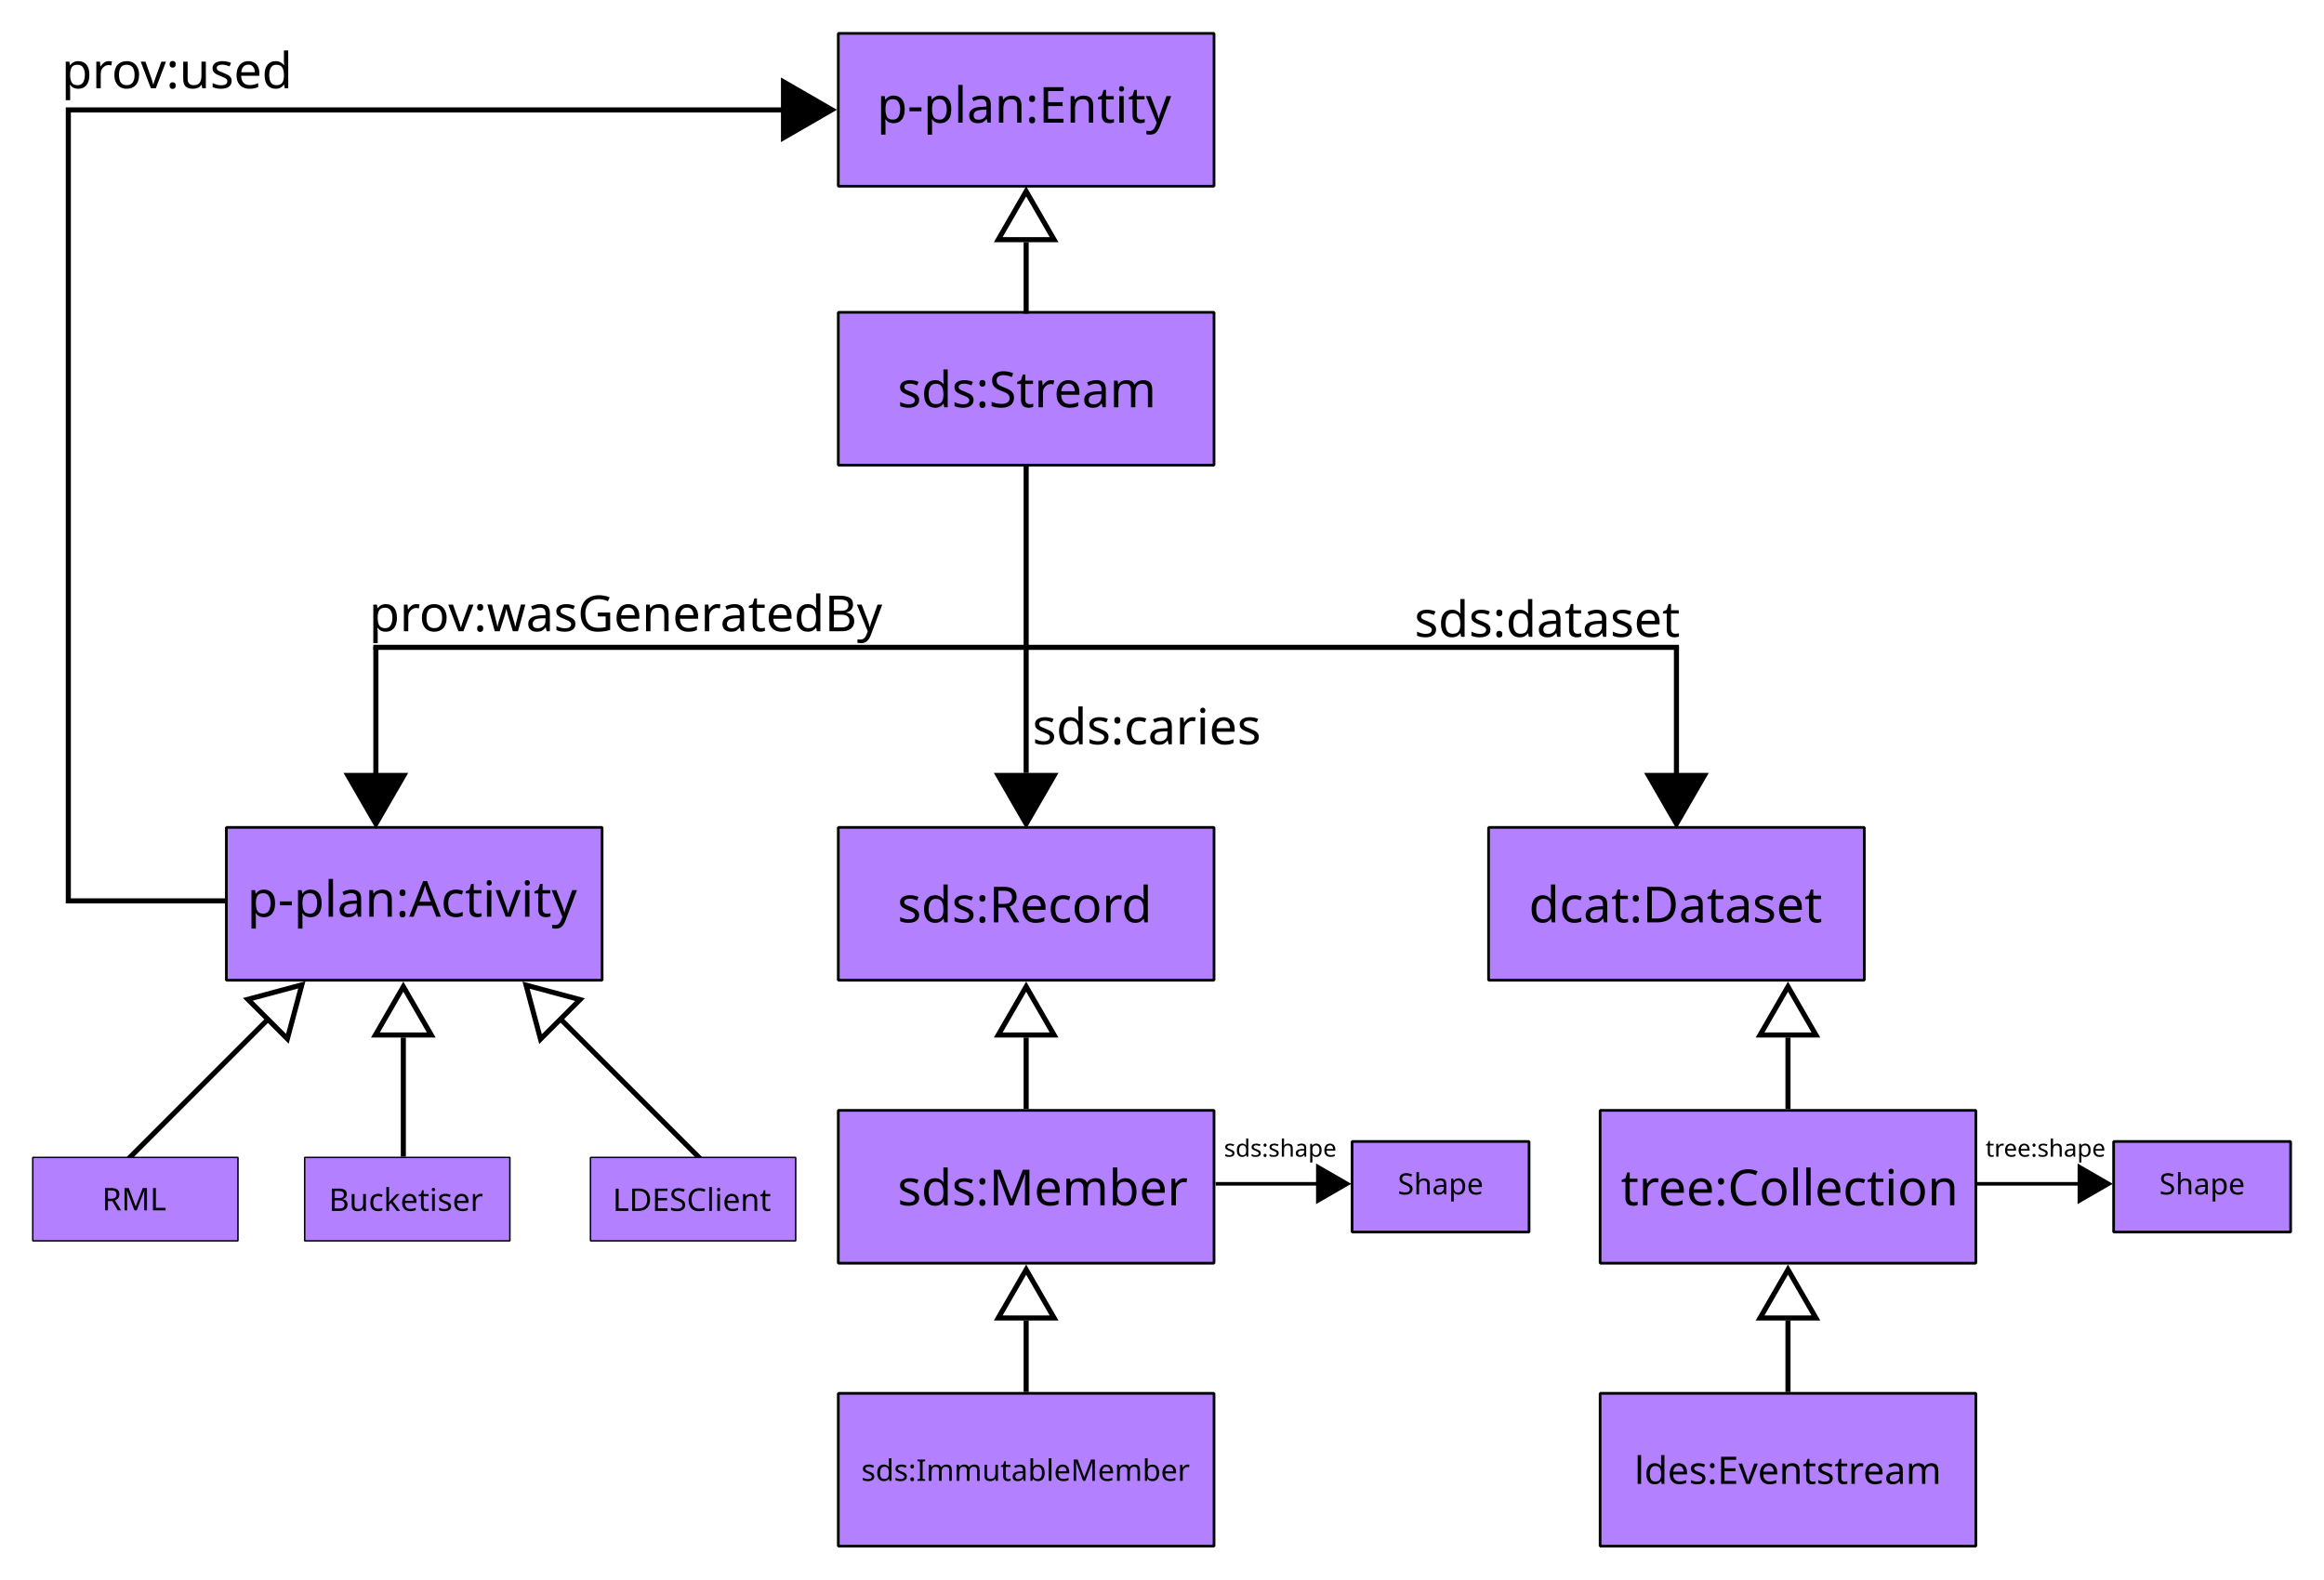
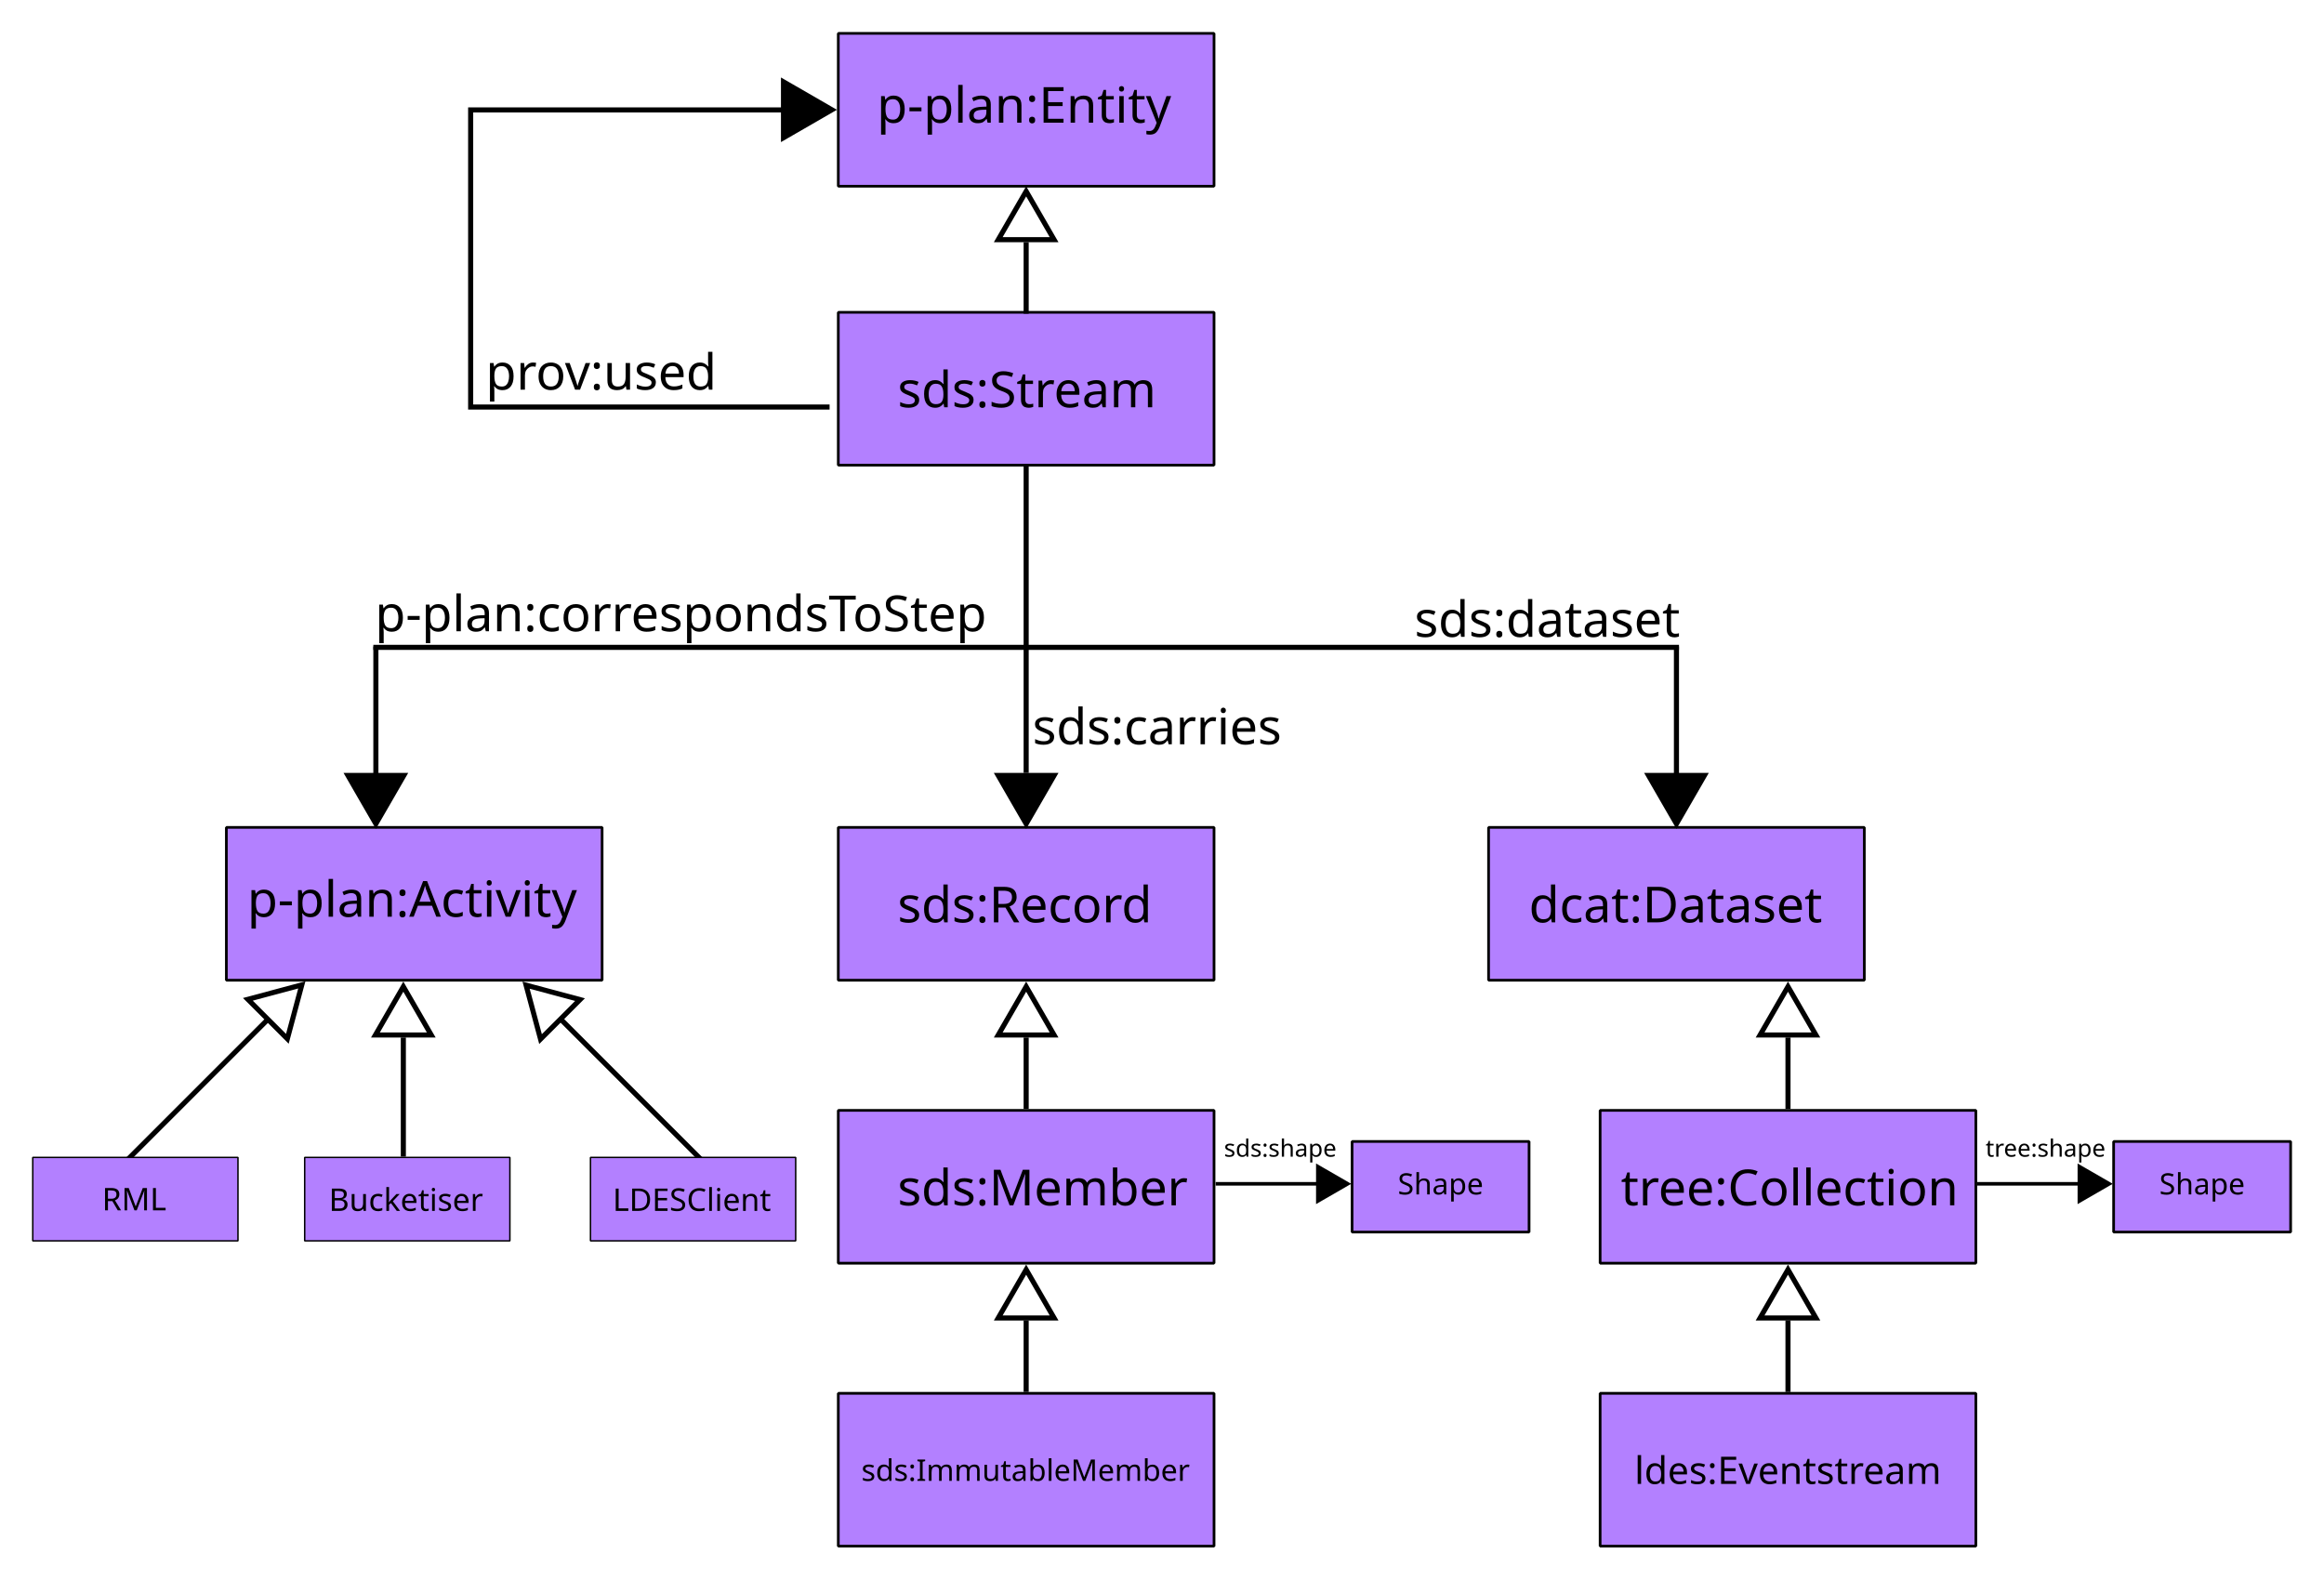
<svg xmlns="http://www.w3.org/2000/svg" width="362.8mm" height="246.63mm" viewBox="0 0 362.8 246.63" version="1.1" id="svg5">
  <defs id="defs2">
    <marker style="overflow:visible" id="Tail" refX="0" refY="0" orient="auto">
      <g transform="scale(-1.2)" id="g3885">
        <path style="fill:none;fill-rule:evenodd;stroke:context-stroke;stroke-width:0.8;stroke-linecap:round" d="M -3.805,-3.959 0.544,0" id="path3873" />
        <path style="fill:none;fill-rule:evenodd;stroke:context-stroke;stroke-width:0.8;stroke-linecap:round" d="M -1.287,-3.959 3.062,0" id="path3875" />
        <path style="fill:none;fill-rule:evenodd;stroke:context-stroke;stroke-width:0.8;stroke-linecap:round" d="M 1.305,-3.959 5.654,0" id="path3877" />
        <path style="fill:none;fill-rule:evenodd;stroke:context-stroke;stroke-width:0.8;stroke-linecap:round" d="M -3.805,4.178 0.544,0.22" id="path3879" />
        <path style="fill:none;fill-rule:evenodd;stroke:context-stroke;stroke-width:0.8;stroke-linecap:round" d="M -1.287,4.178 3.062,0.22" id="path3881" />
        <path style="fill:none;fill-rule:evenodd;stroke:context-stroke;stroke-width:0.8;stroke-linecap:round" d="M 1.305,4.178 5.654,0.22" id="path3883" />
      </g>
    </marker>
    <marker style="overflow:visible" id="EmptyDiamondL" refX="0" refY="0" orient="auto">
      <path transform="scale(0.8)" style="fill:context-fill;fill-rule:evenodd;stroke:context-stroke;stroke-width:1pt" d="M 0,-7.071 -7.071,0 0,7.071 7.071,0 Z" id="path3943" />
    </marker>
    <marker style="overflow:visible" id="EmptyTriangleOutS" refX="0" refY="0" orient="auto">
      <path transform="matrix(0.2,0,0,0.2,-0.6,0)" style="fill:context-fill;fill-rule:evenodd;stroke:context-stroke;stroke-width:1pt" d="M 5.77,0 -2.88,5 V -5 Z" id="path4003" />
    </marker>
    <marker style="overflow:visible" id="EmptyTriangleOutM" refX="0" refY="0" orient="auto">
      <path transform="matrix(0.4,0,0,0.4,-1.8,0)" style="fill:context-fill;fill-rule:evenodd;stroke:context-stroke;stroke-width:1pt" d="M 5.77,0 -2.88,5 V -5 Z" id="path4000" />
    </marker>
    <marker style="overflow:visible" id="EmptyTriangleOutL" refX="0" refY="0" orient="auto">
      <path transform="matrix(0.8,0,0,0.8,-4.8,0)" style="fill:context-fill;fill-rule:evenodd;stroke:context-stroke;stroke-width:1pt" d="M 5.77,0 -2.88,5 V -5 Z" id="path3997" />
    </marker>
  </defs>
  <g id="layer1" transform="translate(55.91701,-10.39059)">
    <g id="g2665">
      <rect style="fill:#b380ff;stroke:#000000;stroke-width:0.42;stroke-linejoin:bevel;stroke-miterlimit:4;stroke-dasharray:none" id="rect846" width="58.658" height="23.864" x="74.949" y="15.601" />
      <text xml:space="preserve" style="font-style:normal;font-variant:normal;font-weight:normal;font-stretch:normal;font-size:7.761px;line-height:1.25;font-family:sans-serif;-inkscape-font-specification:'sans-serif, Normal';font-variant-ligatures:normal;font-variant-caps:normal;font-variant-numeric:normal;font-variant-east-asian:normal;fill:#000000;fill-opacity:1;stroke:none;stroke-width:0.265" x="80.971" y="29.55" id="text2554">
        <tspan id="tspan2552" style="font-style:normal;font-variant:normal;font-weight:normal;font-stretch:normal;font-size:7.761px;font-family:sans-serif;-inkscape-font-specification:'sans-serif, Normal';font-variant-ligatures:normal;font-variant-caps:normal;font-variant-numeric:normal;font-variant-east-asian:normal;stroke-width:0.265" x="80.971" y="29.55">p-plan:Entity</tspan>
      </text>
    </g>
    <g id="g3487" transform="translate(3.22863)">
      <rect style="fill:#b380ff;stroke:#000000;stroke-width:0.42;stroke-linejoin:bevel;stroke-miterlimit:4;stroke-dasharray:none" id="rect2667" width="58.658" height="23.864" x="71.72" y="59.153" />
      <text xml:space="preserve" style="font-style:normal;font-variant:normal;font-weight:normal;font-stretch:normal;font-size:7.761px;line-height:1.25;font-family:sans-serif;-inkscape-font-specification:'sans-serif, Normal';font-variant-ligatures:normal;font-variant-caps:normal;font-variant-numeric:normal;font-variant-east-asian:normal;fill:#000000;fill-opacity:1;stroke:none;stroke-width:0.265" x="80.971" y="73.979" id="text2671">
        <tspan id="tspan2669" style="font-style:normal;font-variant:normal;font-weight:normal;font-stretch:normal;font-size:7.761px;font-family:sans-serif;-inkscape-font-specification:'sans-serif, Normal';font-variant-ligatures:normal;font-variant-caps:normal;font-variant-numeric:normal;font-variant-east-asian:normal;stroke-width:0.265" x="80.971" y="73.979">sds:Stream</tspan>
      </text>
    </g>
    <g id="g5025" transform="translate(-0.7094625)">
      <path style="fill:none;stroke:#000000;stroke-width:0.794;stroke-linecap:butt;stroke-linejoin:miter;stroke-miterlimit:4;stroke-dasharray:none;stroke-opacity:1" d="M 104.987,59.369 V 48.211" id="path4662" />
      <path style="fill:none;stroke:#000000;stroke-width:3;stroke-linecap:butt;stroke-linejoin:miter;stroke-miterlimit:4;stroke-dasharray:none;paint-order:markers fill stroke" id="path4664" transform="matrix(0,-0.2645833,0.2645833,0,263.9271,-726.6986)" d="m -2898.756,-600.718 -28.537,16.476 v -32.951 z" />
    </g>
    <rect style="fill:#b380ff;stroke:#000000;stroke-width:0.42;stroke-linejoin:bevel;stroke-miterlimit:4;stroke-dasharray:none" id="rect4755" width="58.658" height="23.864" x="74.949" y="139.581" />
    <text xml:space="preserve" style="font-style:normal;font-variant:normal;font-weight:normal;font-stretch:normal;font-size:7.761px;line-height:1.25;font-family:sans-serif;-inkscape-font-specification:'sans-serif, Normal';font-variant-ligatures:normal;font-variant-caps:normal;font-variant-numeric:normal;font-variant-east-asian:normal;fill:#000000;fill-opacity:1;stroke:none;stroke-width:0.265" x="84.2" y="154.407" id="text4759">
      <tspan id="tspan4757" style="font-style:normal;font-variant:normal;font-weight:normal;font-stretch:normal;font-size:7.761px;font-family:sans-serif;-inkscape-font-specification:'sans-serif, Normal';font-variant-ligatures:normal;font-variant-caps:normal;font-variant-numeric:normal;font-variant-east-asian:normal;stroke-width:0.265" x="84.2" y="154.407">sds:Record</tspan>
    </text>
    <g id="g5316">
      <rect style="fill:#b380ff;stroke:#000000;stroke-width:0.42;stroke-linejoin:bevel;stroke-miterlimit:4;stroke-dasharray:none" id="rect4763" width="58.658" height="23.864" x="176.465" y="139.581" />
      <text xml:space="preserve" style="font-style:normal;font-variant:normal;font-weight:normal;font-stretch:normal;font-size:7.761px;line-height:1.25;font-family:sans-serif;-inkscape-font-specification:'sans-serif, Normal';font-variant-ligatures:normal;font-variant-caps:normal;font-variant-numeric:normal;font-variant-east-asian:normal;fill:#000000;fill-opacity:1;stroke:none;stroke-width:0.265" x="182.763" y="154.407" id="text4767">
        <tspan id="tspan4765" style="font-style:normal;font-variant:normal;font-weight:normal;font-stretch:normal;font-size:7.761px;font-family:sans-serif;-inkscape-font-specification:'sans-serif, Normal';font-variant-ligatures:normal;font-variant-caps:normal;font-variant-numeric:normal;font-variant-east-asian:normal;stroke-width:0.265" x="182.763" y="154.407">dcat:Dataset</tspan>
      </text>
    </g>
    <g id="g6524" transform="translate(0,-0.8769989)">
      <rect style="fill:#b380ff;stroke:#000000;stroke-width:0.42;stroke-linejoin:bevel;stroke-miterlimit:4;stroke-dasharray:none" id="rect4771" width="58.658" height="23.864" x="-20.58" y="140.458" />
      <text xml:space="preserve" style="font-style:normal;font-variant:normal;font-weight:normal;font-stretch:normal;font-size:7.761px;line-height:1.25;font-family:sans-serif;-inkscape-font-specification:'sans-serif, Normal';font-variant-ligatures:normal;font-variant-caps:normal;font-variant-numeric:normal;font-variant-east-asian:normal;fill:#000000;fill-opacity:1;stroke:none;stroke-width:0.265" x="-17.317" y="154.407" id="text4775">
        <tspan id="tspan4773" style="font-style:normal;font-variant:normal;font-weight:normal;font-stretch:normal;font-size:7.761px;font-family:sans-serif;-inkscape-font-specification:'sans-serif, Normal';font-variant-ligatures:normal;font-variant-caps:normal;font-variant-numeric:normal;font-variant-east-asian:normal;stroke-width:0.265" x="-17.317" y="154.407">p-plan:Activity</tspan>
      </text>
    </g>
    <g id="g5021" transform="translate(-0.7094587)">
      <path style="fill:none;stroke:#000000;stroke-width:0.794;stroke-linecap:butt;stroke-linejoin:miter;stroke-miterlimit:4;stroke-dasharray:none;stroke-opacity:1" d="M 104.987,83.12 V 131.077" id="path4793" />
      <path style="fill:#000000;fill-opacity:1;stroke:#000000;stroke-width:3;stroke-linecap:butt;stroke-linejoin:miter;stroke-miterlimit:4;stroke-dasharray:none;paint-order:markers fill stroke" id="path4795" transform="matrix(0,0.2645833,-0.2645833,0,-53.95294,905.9866)" d="m -2898.756,-600.718 -28.537,16.476 v -32.951 z" />
    </g>
    <path style="fill:none;stroke:#000000;stroke-width:0.794;stroke-linecap:butt;stroke-linejoin:miter;stroke-miterlimit:4;stroke-dasharray:none;stroke-opacity:1" d="M 2.364,111.469 H 206.191" id="path5060" />
    <g id="g5194">
      <path style="fill:none;stroke:#000000;stroke-width:0.794;stroke-linecap:butt;stroke-linejoin:miter;stroke-miterlimit:4;stroke-dasharray:none;stroke-opacity:1" d="m 205.794,111.337 v 20.981" id="path5142" />
      <path style="fill:#000000;fill-opacity:1;stroke:#000000;stroke-width:3;stroke-linecap:butt;stroke-linejoin:miter;stroke-miterlimit:4;stroke-dasharray:none;paint-order:markers fill stroke" id="path5144" transform="matrix(0,0.2645833,-0.2645833,0,46.85435,905.9866)" d="m -2898.756,-600.718 -28.537,16.476 v -32.951 z" />
    </g>
    <g id="g25021">
      <path style="fill:none;stroke:#000000;stroke-width:0.794;stroke-linecap:butt;stroke-linejoin:miter;stroke-miterlimit:4;stroke-dasharray:none;stroke-opacity:1" d="m 2.761,111.337 v 20.981" id="path5196" />
      <path style="fill:#000000;fill-opacity:1;stroke:#000000;stroke-width:3;stroke-linecap:butt;stroke-linejoin:miter;stroke-miterlimit:4;stroke-dasharray:none;paint-order:markers fill stroke" id="path5198" transform="matrix(0,0.2645833,-0.2645833,0,-156.1791,905.9866)" d="m -2898.756,-600.718 -28.537,16.476 v -32.951 z" />
    </g>
    <text xml:space="preserve" style="font-size:7.761px;line-height:1.25;font-family:sans-serif;-inkscape-font-specification:'sans-serif, Normal';stroke-width:0.265" x="105.268" y="126.602" id="text9444">
-       <tspan id="tspan9442" style="stroke-width:0.265" x="105.268" y="126.602">sds:caries</tspan>
+       <tspan id="tspan9442" style="stroke-width:0.265" x="105.268" y="126.602">sds:carries</tspan>
    </text>
    <text xml:space="preserve" style="font-size:7.761px;line-height:1.25;font-family:sans-serif;-inkscape-font-specification:'sans-serif, Normal';stroke-width:0.265" x="164.894" y="109.829" id="text10540">
      <tspan id="tspan10538" style="stroke-width:0.265" x="164.894" y="109.829">sds:dataset</tspan>
    </text>
-     <text xml:space="preserve" style="font-size:7.761px;line-height:1.25;font-family:sans-serif;-inkscape-font-specification:'sans-serif, Normal';stroke-width:0.265" x="1.704" y="108.952" id="text13646">
-       <tspan id="tspan13644" style="stroke-width:0.265" x="1.704" y="108.952">prov:wasGeneratedBy</tspan>
+     <text xml:space="preserve" style="font-size:7.761px;line-height:1.25;font-family:sans-serif;-inkscape-font-specification:'sans-serif, Normal';stroke-width:0.265" x="2.636" y="108.952" id="text13646">
+       <tspan id="tspan13644" style="stroke-width:0.265" x="2.636" y="108.952">p-plan:correspondsToStep</tspan>
    </text>
    <g id="g16863">
      <rect style="fill:#b380ff;stroke:#000000;stroke-width:0.42;stroke-linejoin:bevel;stroke-miterlimit:4;stroke-dasharray:none" id="rect13870" width="58.658" height="23.864" x="74.949" y="183.763" />
      <text xml:space="preserve" style="font-style:normal;font-variant:normal;font-weight:normal;font-stretch:normal;font-size:7.761px;line-height:1.25;font-family:sans-serif;-inkscape-font-specification:'sans-serif, Normal';font-variant-ligatures:normal;font-variant-caps:normal;font-variant-numeric:normal;font-variant-east-asian:normal;fill:#000000;fill-opacity:1;stroke:none;stroke-width:1;stroke-miterlimit:4;stroke-dasharray:none" x="84.2" y="198.59" id="text13874">
        <tspan id="tspan13872" style="font-style:normal;font-variant:normal;font-weight:normal;font-stretch:normal;font-size:7.761px;font-family:sans-serif;-inkscape-font-specification:'sans-serif, Normal';font-variant-ligatures:normal;font-variant-caps:normal;font-variant-numeric:normal;font-variant-east-asian:normal;stroke-width:1;stroke-miterlimit:4;stroke-dasharray:none" x="84.2" y="198.59">sds:Member</tspan>
      </text>
    </g>
    <rect style="fill:#b380ff;stroke:#000000;stroke-width:0.42;stroke-linejoin:bevel;stroke-miterlimit:4;stroke-dasharray:none" id="rect14316" width="27.632" height="14.147" x="155.156" y="188.622" />
    <text xml:space="preserve" style="font-style:normal;font-variant:normal;font-weight:normal;font-stretch:normal;font-size:4.601px;line-height:1.25;font-family:sans-serif;-inkscape-font-specification:'sans-serif, Normal';font-variant-ligatures:normal;font-variant-caps:normal;font-variant-numeric:normal;font-variant-east-asian:normal;fill:#000000;fill-opacity:1;stroke:none;stroke-width:0.157" x="162.284" y="196.892" id="text14320">
      <tspan id="tspan14318" style="font-style:normal;font-variant:normal;font-weight:normal;font-stretch:normal;font-size:4.601px;font-family:sans-serif;-inkscape-font-specification:'sans-serif, Normal';font-variant-ligatures:normal;font-variant-caps:normal;font-variant-numeric:normal;font-variant-east-asian:normal;stroke-width:0.157" x="162.284" y="196.892">Shape</tspan>
    </text>
    <path style="fill:none;stroke:#000000;stroke-width:0.557;stroke-linecap:butt;stroke-linejoin:miter;stroke-miterlimit:4;stroke-dasharray:none;stroke-opacity:1" d="m 133.86,195.232 h 16.452" id="path16044" />
    <path style="fill:#000000;fill-opacity:1;stroke:#000000;stroke-width:3;stroke-linecap:butt;stroke-linejoin:miter;stroke-miterlimit:4;stroke-dasharray:none;paint-order:markers fill stroke" id="path16046" transform="matrix(0.1662068,0,0,0.1662068,636.3179,295.0749)" d="m -2898.756,-600.718 -28.537,16.476 v -32.951 z" />
    <text xml:space="preserve" style="font-size:3.755px;line-height:1.25;font-family:sans-serif;-inkscape-font-specification:'sans-serif, Normal';stroke-width:0.128" x="135.168" y="191.003" id="text16052">
      <tspan id="tspan16050" style="stroke-width:0.128" x="135.168" y="191.003">sds:shape</tspan>
    </text>
    <g id="g16762" transform="translate(-0.7094625,124.1842)">
      <path style="fill:none;stroke:#000000;stroke-width:0.794;stroke-linecap:butt;stroke-linejoin:miter;stroke-miterlimit:4;stroke-dasharray:none;stroke-opacity:1" d="M 104.987,59.369 V 48.211" id="path16758" />
      <path style="fill:none;stroke:#000000;stroke-width:3;stroke-linecap:butt;stroke-linejoin:miter;stroke-miterlimit:4;stroke-dasharray:none;paint-order:markers fill stroke" id="path16760" transform="matrix(0,-0.2645833,0.2645833,0,263.9271,-726.6986)" d="m -2898.756,-600.718 -28.537,16.476 v -32.951 z" />
    </g>
    <rect style="fill:#b380ff;stroke:#000000;stroke-width:0.42;stroke-linejoin:bevel;stroke-miterlimit:4;stroke-dasharray:none" id="rect16940" width="58.658" height="23.864" x="74.949" y="227.946" />
    <g id="g16952" transform="translate(-0.7094625,168.3672)">
      <path style="fill:none;stroke:#000000;stroke-width:0.794;stroke-linecap:butt;stroke-linejoin:miter;stroke-miterlimit:4;stroke-dasharray:none;stroke-opacity:1" d="M 104.987,59.369 V 48.211" id="path16948" />
      <path style="fill:none;stroke:#000000;stroke-width:3;stroke-linecap:butt;stroke-linejoin:miter;stroke-miterlimit:4;stroke-dasharray:none;paint-order:markers fill stroke" id="path16950" transform="matrix(0,-0.2645833,0.2645833,0,263.9271,-726.6986)" d="m -2898.756,-600.718 -28.537,16.476 v -32.951 z" />
    </g>
    <rect style="fill:#b380ff;stroke:#000000;stroke-width:0.42;stroke-linejoin:bevel;stroke-miterlimit:4;stroke-dasharray:none" id="rect20186" width="58.658" height="23.864" x="193.878" y="183.763" />
    <text xml:space="preserve" style="font-style:normal;font-variant:normal;font-weight:normal;font-stretch:normal;font-size:7.761px;line-height:1.25;font-family:sans-serif;-inkscape-font-specification:'sans-serif, Normal';font-variant-ligatures:normal;font-variant-caps:normal;font-variant-numeric:normal;font-variant-east-asian:normal;fill:#000000;fill-opacity:1;stroke:none;stroke-width:1;stroke-miterlimit:4;stroke-dasharray:none" x="197.114" y="198.59" id="text20190">
      <tspan id="tspan20188" style="font-style:normal;font-variant:normal;font-weight:normal;font-stretch:normal;font-size:7.761px;font-family:sans-serif;-inkscape-font-specification:'sans-serif, Normal';font-variant-ligatures:normal;font-variant-caps:normal;font-variant-numeric:normal;font-variant-east-asian:normal;stroke-width:1;stroke-miterlimit:4;stroke-dasharray:none" x="197.114" y="198.59">tree:Collection</tspan>
    </text>
    <g id="g20198" transform="translate(118.2195,124.1842)">
      <path style="fill:none;stroke:#000000;stroke-width:0.794;stroke-linecap:butt;stroke-linejoin:miter;stroke-miterlimit:4;stroke-dasharray:none;stroke-opacity:1" d="M 104.987,59.369 V 48.211" id="path20194" />
      <path style="fill:none;stroke:#000000;stroke-width:3;stroke-linecap:butt;stroke-linejoin:miter;stroke-miterlimit:4;stroke-dasharray:none;paint-order:markers fill stroke" id="path20196" transform="matrix(0,-0.2645833,0.2645833,0,263.9271,-726.6986)" d="m -2898.756,-600.718 -28.537,16.476 v -32.951 z" />
    </g>
    <g id="g21250" transform="translate(-2.677367)">
      <rect style="fill:#b380ff;stroke:#000000;stroke-width:0.42;stroke-linejoin:bevel;stroke-miterlimit:4;stroke-dasharray:none" id="rect21229" width="27.632" height="14.147" x="276.719" y="188.622" />
      <text xml:space="preserve" style="font-style:normal;font-variant:normal;font-weight:normal;font-stretch:normal;font-size:4.601px;line-height:1.25;font-family:sans-serif;-inkscape-font-specification:'sans-serif, Normal';font-variant-ligatures:normal;font-variant-caps:normal;font-variant-numeric:normal;font-variant-east-asian:normal;fill:#000000;fill-opacity:1;stroke:none;stroke-width:0.157" x="283.847" y="196.892" id="text21233">
        <tspan id="tspan21231" style="font-style:normal;font-variant:normal;font-weight:normal;font-stretch:normal;font-size:4.601px;font-family:sans-serif;-inkscape-font-specification:'sans-serif, Normal';font-variant-ligatures:normal;font-variant-caps:normal;font-variant-numeric:normal;font-variant-east-asian:normal;stroke-width:0.157" x="283.847" y="196.892">Shape</tspan>
      </text>
      <path style="fill:none;stroke:#000000;stroke-width:0.557;stroke-linecap:butt;stroke-linejoin:miter;stroke-miterlimit:4;stroke-dasharray:none;stroke-opacity:1" d="m 255.423,195.232 h 16.452" id="path21235" />
      <path style="fill:#000000;fill-opacity:1;stroke:#000000;stroke-width:3;stroke-linecap:butt;stroke-linejoin:miter;stroke-miterlimit:4;stroke-dasharray:none;paint-order:markers fill stroke" id="path21237" transform="matrix(0.1662068,0,0,0.1662068,757.8807,295.0749)" d="m -2898.756,-600.718 -28.537,16.476 v -32.951 z" />
      <text xml:space="preserve" style="font-size:3.755px;line-height:1.25;font-family:sans-serif;-inkscape-font-specification:'sans-serif, Normal';stroke-width:0.128" x="256.731" y="191.003" id="text21241">
        <tspan id="tspan21239" style="stroke-width:0.128" x="256.731" y="191.003">tree:shape</tspan>
      </text>
    </g>
    <rect style="fill:#b380ff;stroke:#000000;stroke-width:0.42;stroke-linejoin:bevel;stroke-miterlimit:4;stroke-dasharray:none" id="rect23646" width="58.658" height="23.864" x="193.878" y="227.946" />
    <text xml:space="preserve" style="font-style:normal;font-variant:normal;font-weight:normal;font-stretch:normal;font-size:5.926px;line-height:1.25;font-family:sans-serif;-inkscape-font-specification:'sans-serif, Normal';font-variant-ligatures:normal;font-variant-caps:normal;font-variant-numeric:normal;font-variant-east-asian:normal;fill:#000000;fill-opacity:1;stroke:none;stroke-width:0.764;stroke-miterlimit:4;stroke-dasharray:none" x="199.242" y="242.089" id="text23650">
      <tspan id="tspan23648" style="font-style:normal;font-variant:normal;font-weight:normal;font-stretch:normal;font-size:5.926px;font-family:sans-serif;-inkscape-font-specification:'sans-serif, Normal';font-variant-ligatures:normal;font-variant-caps:normal;font-variant-numeric:normal;font-variant-east-asian:normal;stroke-width:0.764;stroke-miterlimit:4;stroke-dasharray:none" x="199.242" y="242.089">ldes:Eventstream</tspan>
    </text>
    <g id="g23656" transform="translate(118.2195,168.3672)">
      <path style="fill:none;stroke:#000000;stroke-width:0.794;stroke-linecap:butt;stroke-linejoin:miter;stroke-miterlimit:4;stroke-dasharray:none;stroke-opacity:1" d="M 104.987,59.369 V 48.211" id="path23652" />
      <path style="fill:none;stroke:#000000;stroke-width:3;stroke-linecap:butt;stroke-linejoin:miter;stroke-miterlimit:4;stroke-dasharray:none;paint-order:markers fill stroke" id="path23654" transform="matrix(0,-0.2645833,0.2645833,0,263.9271,-726.6986)" d="m -2898.756,-600.718 -28.537,16.476 v -32.951 z" />
    </g>
    <text xml:space="preserve" style="font-style:normal;font-variant:normal;font-weight:normal;font-stretch:normal;font-size:4.651px;line-height:1.25;font-family:sans-serif;-inkscape-font-specification:'sans-serif, Normal';font-variant-ligatures:normal;font-variant-caps:normal;font-variant-numeric:normal;font-variant-east-asian:normal;fill:#000000;fill-opacity:1;stroke:none;stroke-width:0.599;stroke-miterlimit:4;stroke-dasharray:none" x="78.556" y="241.613" id="text24360">
      <tspan id="tspan24358" style="font-style:normal;font-variant:normal;font-weight:normal;font-stretch:normal;font-size:4.651px;font-family:sans-serif;-inkscape-font-specification:'sans-serif, Normal';font-variant-ligatures:normal;font-variant-caps:normal;font-variant-numeric:normal;font-variant-east-asian:normal;stroke-width:0.599;stroke-miterlimit:4;stroke-dasharray:none" x="78.556" y="241.613">sds:ImmutableMember</tspan>
    </text>
-     <path style="fill:none;stroke:#000000;stroke-width:0.794;stroke-linecap:butt;stroke-linejoin:miter;stroke-miterlimit:4;stroke-dasharray:none;stroke-opacity:1" d="M -20.781,151.054 H -45.252 V 27.553 H 66.746" id="path24678" />
+     <path style="fill:none;stroke:#000000;stroke-width:0.794;stroke-linecap:butt;stroke-linejoin:miter;stroke-miterlimit:4;stroke-dasharray:none;stroke-opacity:1" d="m 73.589,73.946 -56.031,0 0,-46.392 49.189,0" id="path24678" />
    <path style="fill:#000000;fill-opacity:1;stroke:#000000;stroke-width:3;stroke-linecap:butt;stroke-linejoin:miter;stroke-miterlimit:4;stroke-dasharray:none;paint-order:markers fill stroke" id="path25017" transform="matrix(0.2645833,0,0,0.2645833,840.9074,186.4726)" d="m -2898.756,-600.718 -28.537,16.476 v -32.951 z" />
    <g id="g28273" transform="translate(-97.9389,124.1842)">
      <path style="fill:none;stroke:#000000;stroke-width:0.794;stroke-linecap:butt;stroke-linejoin:miter;stroke-miterlimit:4;stroke-dasharray:none;stroke-opacity:1" d="M 104.987,66.809 V 48.211" id="path28269" />
      <path style="fill:none;stroke:#000000;stroke-width:3;stroke-linecap:butt;stroke-linejoin:miter;stroke-miterlimit:4;stroke-dasharray:none;paint-order:markers fill stroke" id="path28271" transform="matrix(0,-0.2645833,0.2645833,0,263.9271,-726.6986)" d="m -2898.756,-600.718 -28.537,16.476 v -32.951 z" />
    </g>
    <g id="g29229" transform="translate(6.657511)">
      <g id="g29121" transform="translate(-4.893393)">
        <path style="fill:none;stroke:#000000;stroke-width:0.794;stroke-linecap:butt;stroke-linejoin:miter;stroke-miterlimit:4;stroke-dasharray:none;stroke-opacity:1" d="m 29.628,169.308 25.684,25.684" id="path28781" />
        <path style="fill:none;stroke:#000000;stroke-width:3;stroke-linecap:butt;stroke-linejoin:miter;stroke-miterlimit:4;stroke-dasharray:none;paint-order:markers fill stroke" id="path28783" transform="matrix(-0.1870887,-0.1870887,0.1870887,-0.1870887,-405.4917,-490.4962)" d="m -2898.756,-600.718 -28.537,16.476 v -32.951 z" />
      </g>
      <g id="g29207" transform="rotate(90,4.515285,144.2409)">
        <path style="fill:none;stroke:#000000;stroke-width:0.794;stroke-linecap:butt;stroke-linejoin:miter;stroke-miterlimit:4;stroke-dasharray:none;stroke-opacity:1" d="m 29.628,169.308 25.684,25.684" id="path29203" />
        <path style="fill:none;stroke:#000000;stroke-width:3;stroke-linecap:butt;stroke-linejoin:miter;stroke-miterlimit:4;stroke-dasharray:none;paint-order:markers fill stroke" id="path29205" transform="matrix(-0.1870887,-0.1870887,0.1870887,-0.1870887,-405.4917,-490.4962)" d="m -2898.756,-600.718 -28.537,16.476 v -32.951 z" />
      </g>
    </g>
    <g id="g28157" transform="translate(-2.611818,-11.71232)">
      <rect style="fill:#b380ff;stroke:#000000;stroke-width:0.229;stroke-linejoin:bevel;stroke-miterlimit:4;stroke-dasharray:none" id="rect28146" width="32.035" height="13.033" x="-48.191" y="202.82" />
      <text xml:space="preserve" style="font-style:normal;font-variant:normal;font-weight:normal;font-stretch:normal;font-size:4.895px;line-height:1.25;font-family:sans-serif;-inkscape-font-specification:'sans-serif, Normal';font-variant-ligatures:normal;font-variant-caps:normal;font-variant-numeric:normal;font-variant-east-asian:normal;fill:#000000;fill-opacity:1;stroke:none;stroke-width:0.167" x="-37.374" y="211.084" id="text25313">
        <tspan id="tspan25311" style="font-style:normal;font-variant:normal;font-weight:normal;font-stretch:normal;font-size:4.895px;font-family:sans-serif;-inkscape-font-specification:'sans-serif, Normal';font-variant-ligatures:normal;font-variant-caps:normal;font-variant-numeric:normal;font-variant-east-asian:normal;stroke-width:0.167" x="-37.374" y="211.084">RML</tspan>
      </text>
      <rect style="fill:#b380ff;stroke:#000000;stroke-width:0.229;stroke-linejoin:bevel;stroke-miterlimit:4;stroke-dasharray:none" id="rect28144" width="32.035" height="13.033" x="-5.741" y="202.82" />
      <text xml:space="preserve" style="font-style:normal;font-variant:normal;font-weight:normal;font-stretch:normal;font-size:4.895px;line-height:1.25;font-family:sans-serif;-inkscape-font-specification:'sans-serif, Normal';font-variant-ligatures:normal;font-variant-caps:normal;font-variant-numeric:normal;font-variant-east-asian:normal;fill:#000000;fill-opacity:1;stroke:none;stroke-width:0.167" x="-1.969" y="211.173" id="text25321">
        <tspan id="tspan25319" style="font-style:normal;font-variant:normal;font-weight:normal;font-stretch:normal;font-size:4.895px;font-family:sans-serif;-inkscape-font-specification:'sans-serif, Normal';font-variant-ligatures:normal;font-variant-caps:normal;font-variant-numeric:normal;font-variant-east-asian:normal;stroke-width:0.167" x="-1.969" y="211.173">Bucketiser</tspan>
      </text>
      <rect style="fill:#b380ff;stroke:#000000;stroke-width:0.229;stroke-linejoin:bevel;stroke-miterlimit:4;stroke-dasharray:none" id="rect25325" width="32.035" height="13.033" x="38.876" y="202.82" />
      <text xml:space="preserve" style="font-style:normal;font-variant:normal;font-weight:normal;font-stretch:normal;font-size:4.895px;line-height:1.25;font-family:sans-serif;-inkscape-font-specification:'sans-serif, Normal';font-variant-ligatures:normal;font-variant-caps:normal;font-variant-numeric:normal;font-variant-east-asian:normal;fill:#000000;fill-opacity:1;stroke:none;stroke-width:0.167" x="42.349" y="211.173" id="text25329">
        <tspan id="tspan25327" style="font-style:normal;font-variant:normal;font-weight:normal;font-stretch:normal;font-size:4.895px;font-family:sans-serif;-inkscape-font-specification:'sans-serif, Normal';font-variant-ligatures:normal;font-variant-caps:normal;font-variant-numeric:normal;font-variant-east-asian:normal;stroke-width:0.167" x="42.349" y="211.173">LDESClient</tspan>
      </text>
    </g>
-     <text xml:space="preserve" style="font-size:7.761px;line-height:1.25;font-family:sans-serif;-inkscape-font-specification:'sans-serif, Normal';stroke-width:0.265" x="-46.309" y="24.172" id="text29353">
-       <tspan id="tspan29351" style="stroke-width:0.265" x="-46.309" y="24.172">prov:used</tspan>
+     <text xml:space="preserve" style="font-size:7.761px;line-height:1.25;font-family:sans-serif;-inkscape-font-specification:'sans-serif, Normal';stroke-width:0.265" x="19.914" y="71.231" id="text29353">
+       <tspan id="tspan29351" style="stroke-width:0.265" x="19.914" y="71.231">prov:used</tspan>
    </text>
  </g>
</svg>
